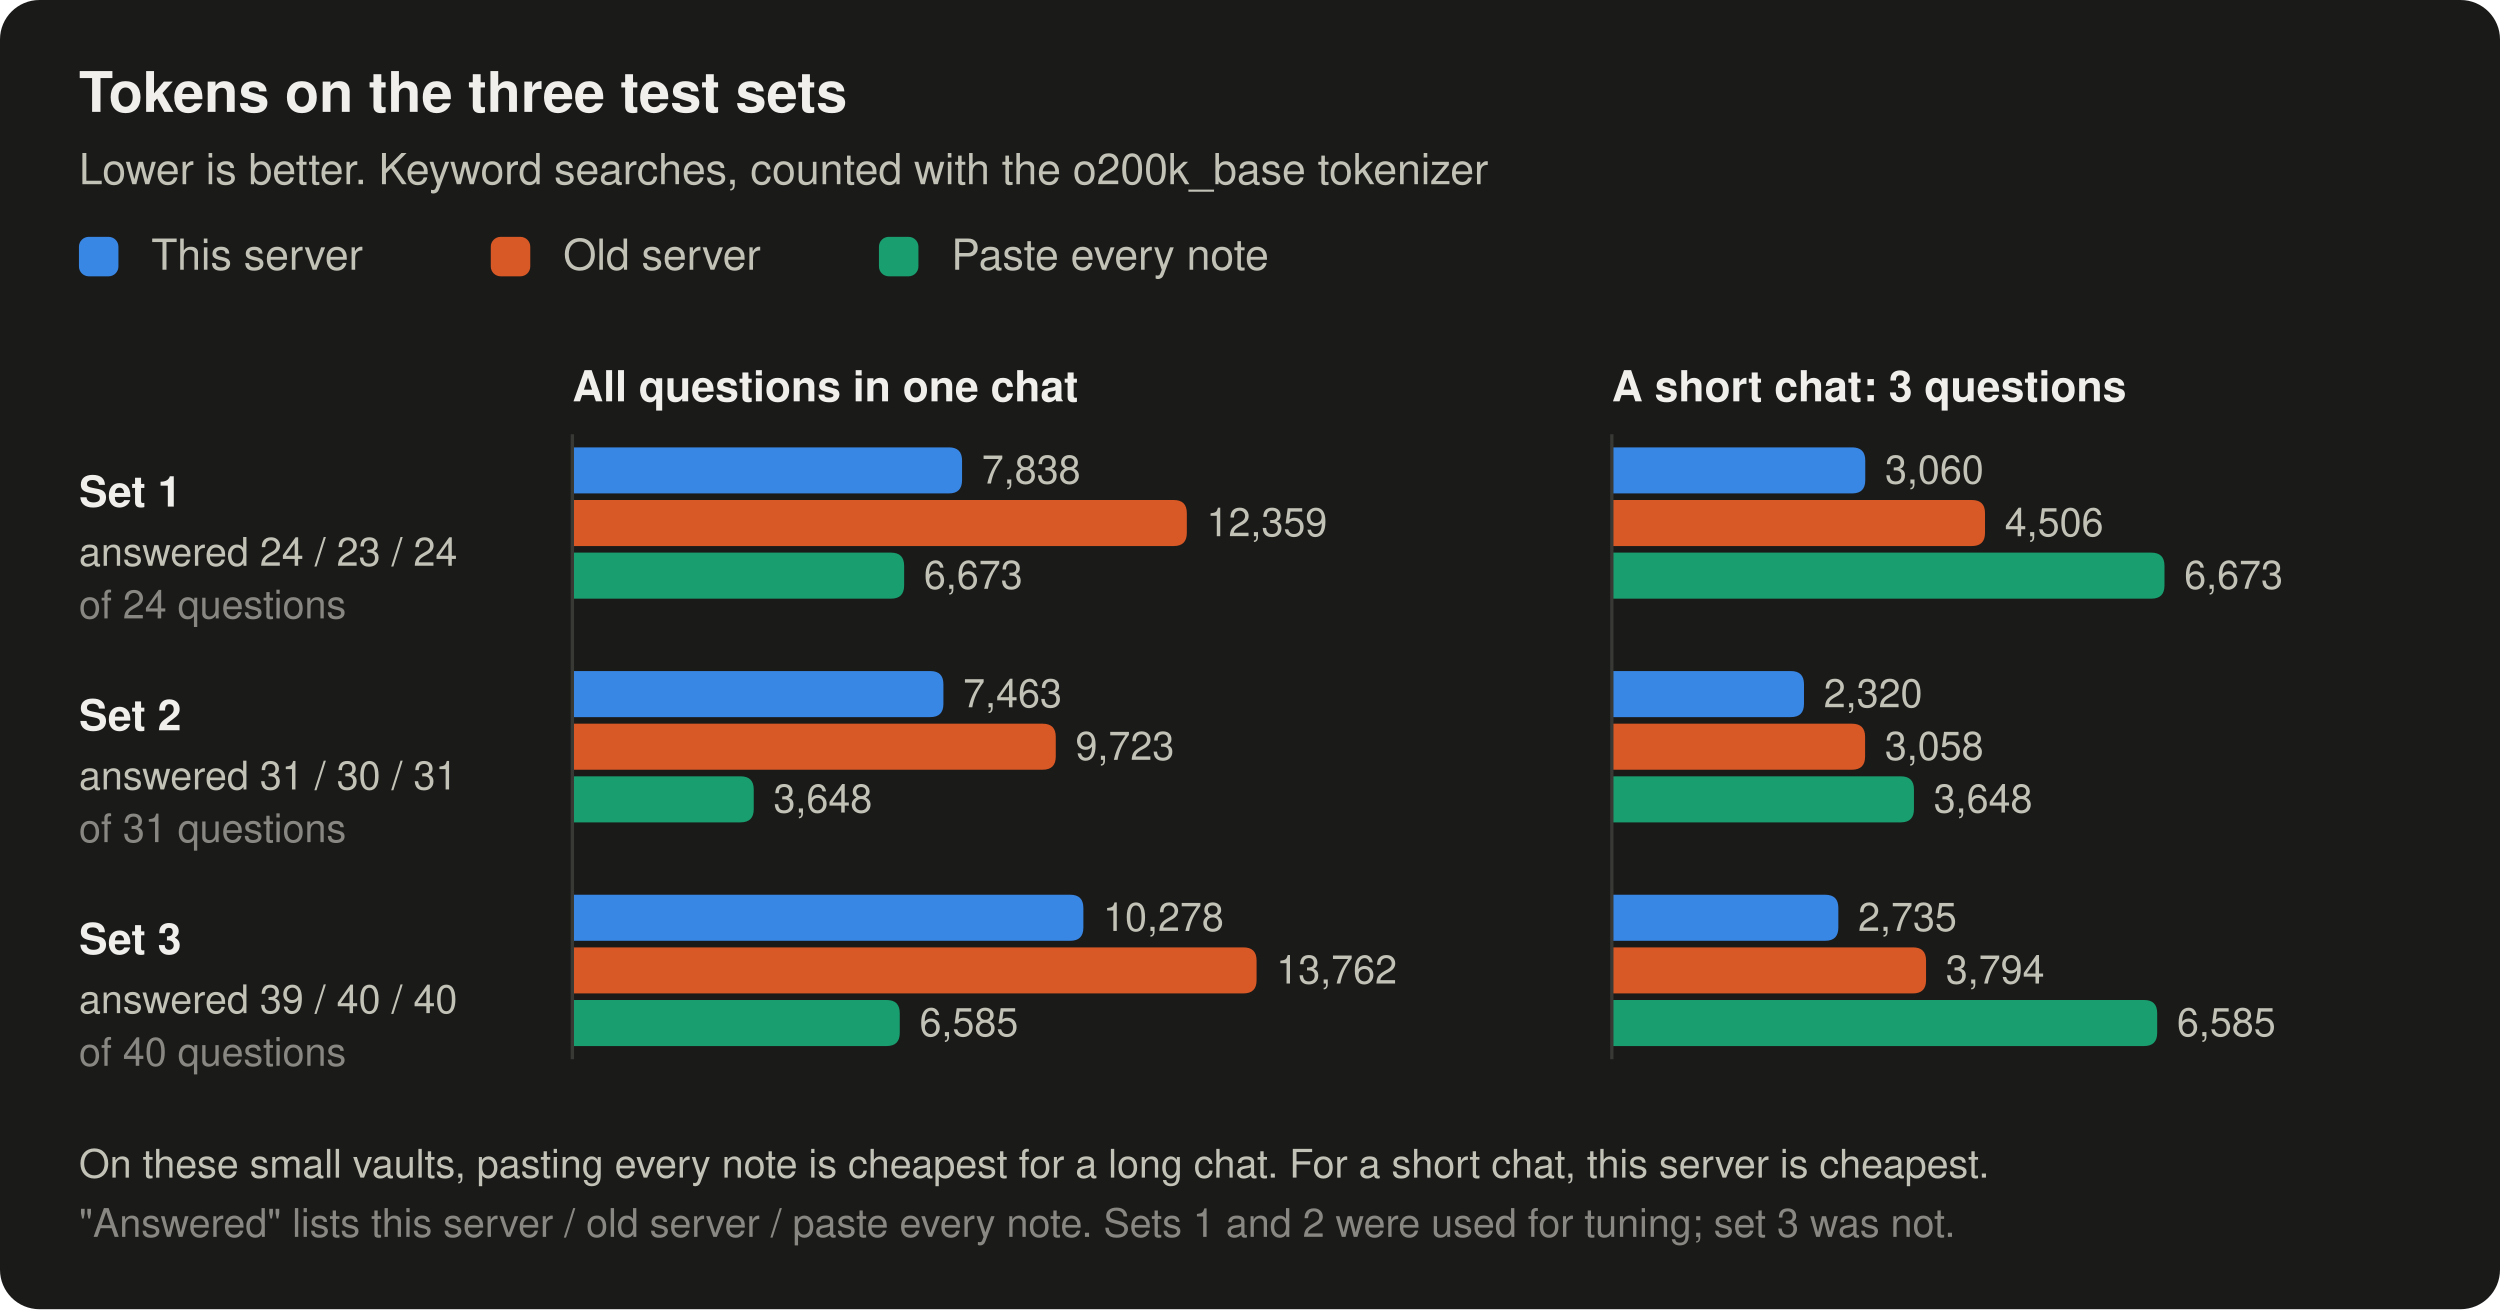
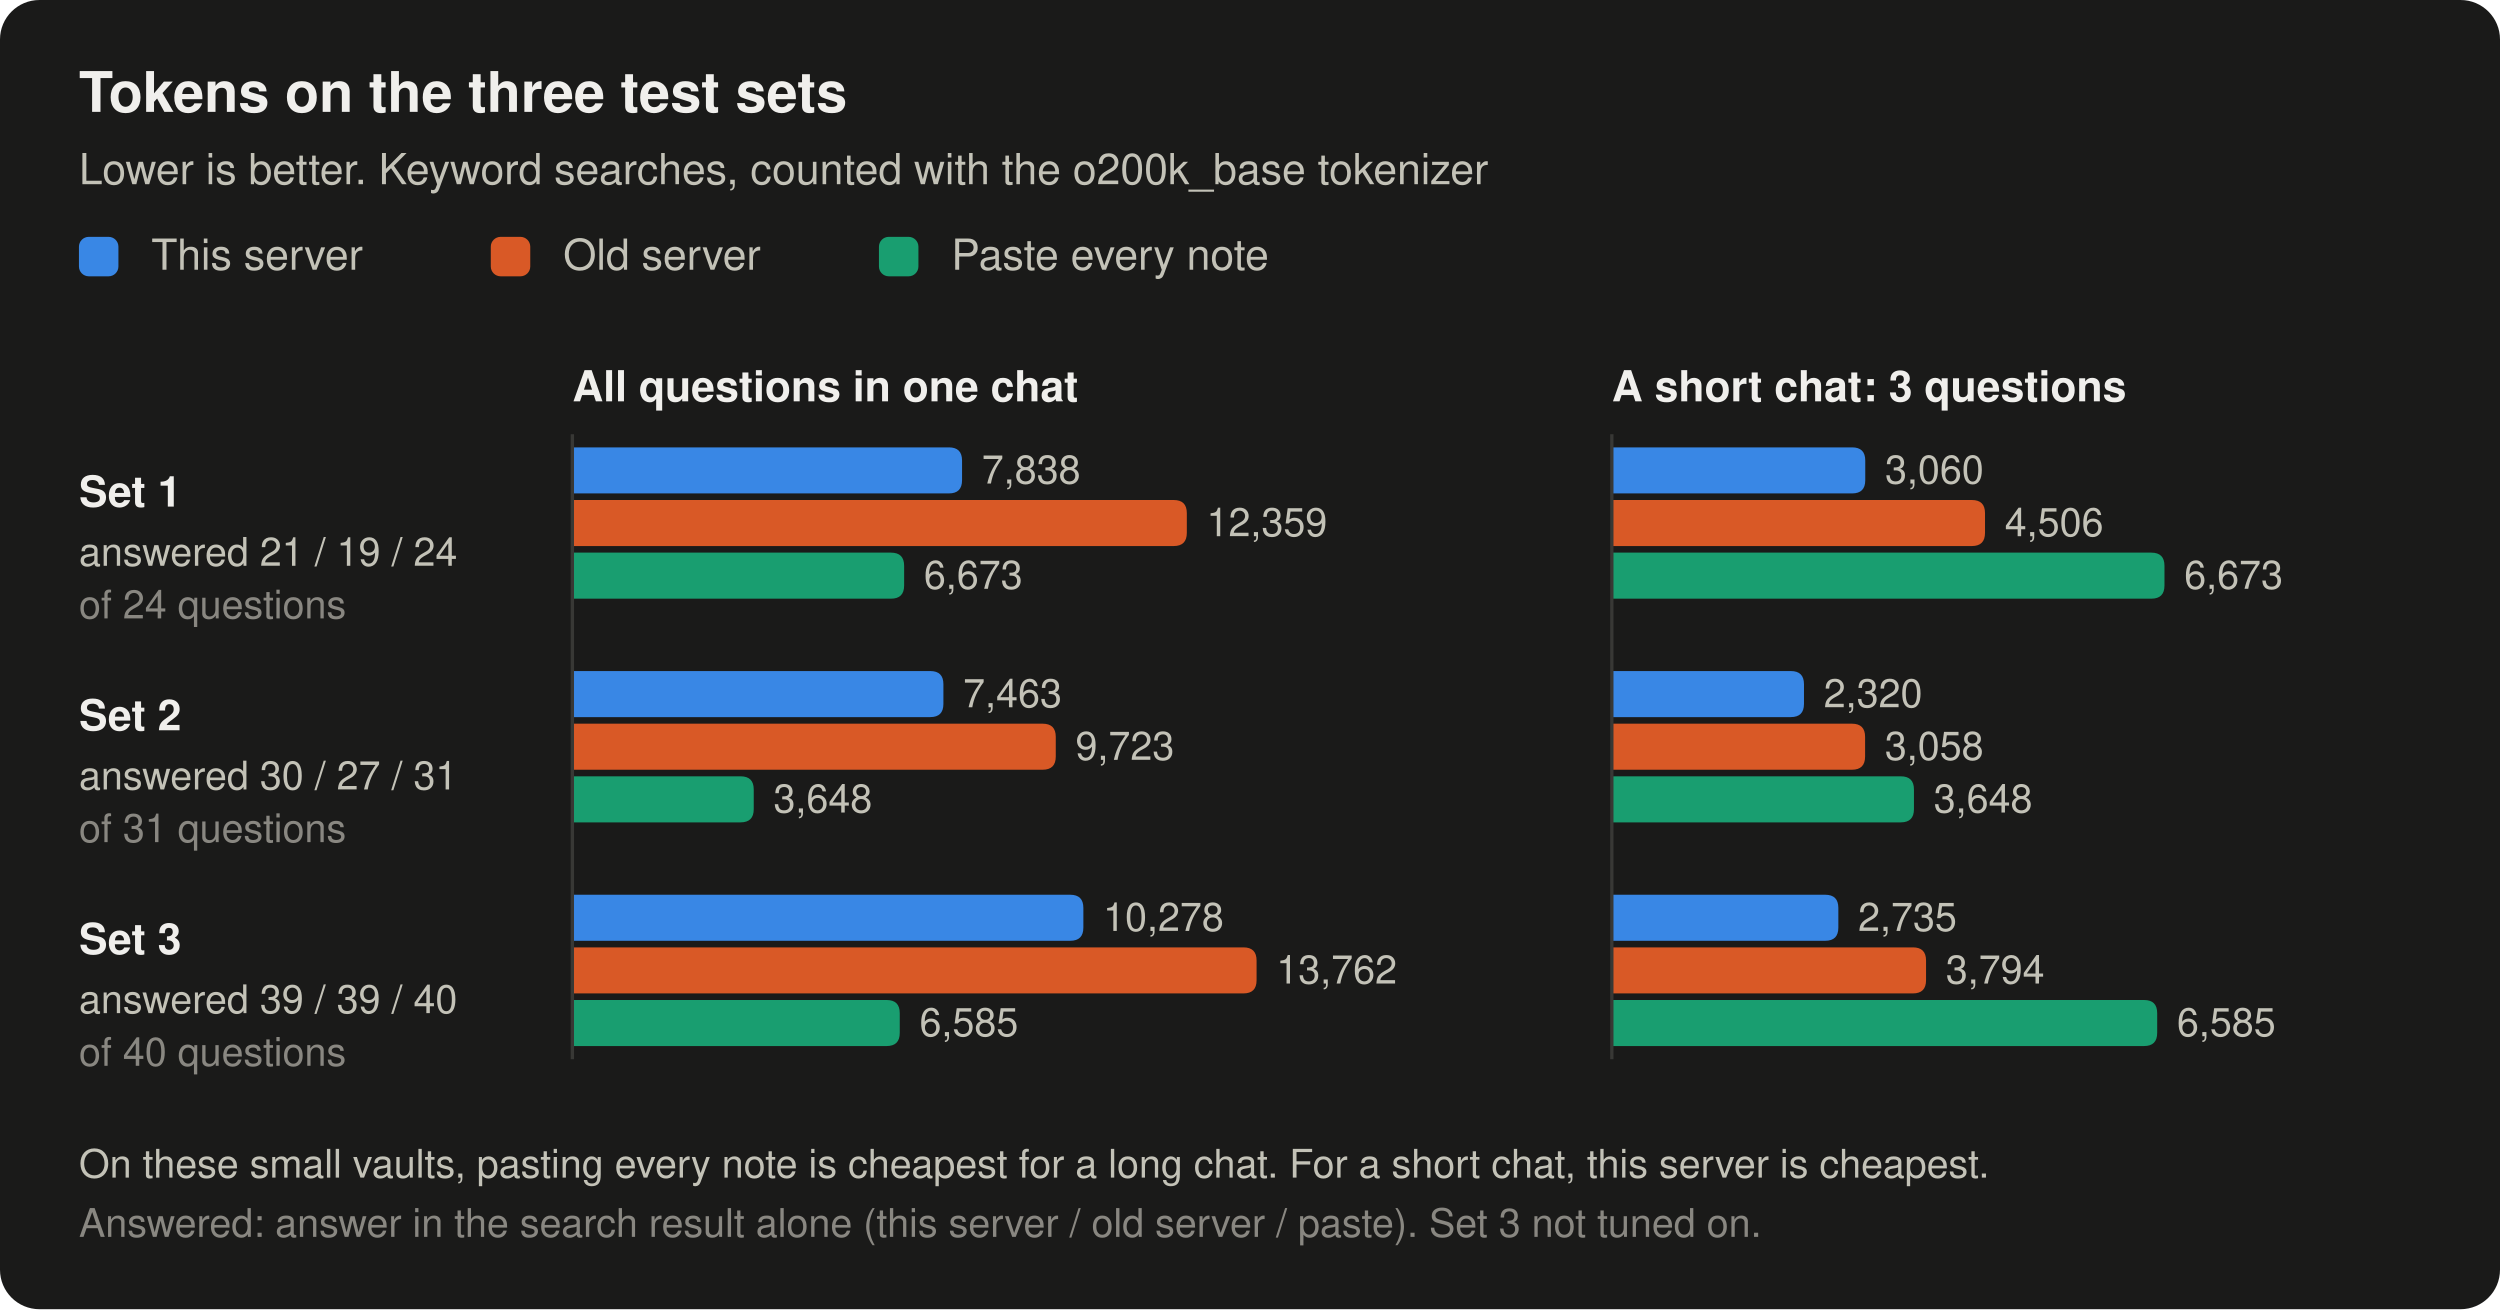
<svg xmlns="http://www.w3.org/2000/svg" width="760" height="398" viewBox="0 0 760 398" role="img" aria-labelledby="t d">
  <rect width="760" height="398" rx="12" fill="#1a1a19" />
  <g font-family="system-ui, -apple-system, &quot;Segoe UI&quot;, Helvetica, Arial, sans-serif">
    <text x="24" y="34" font-size="17" font-weight="600" fill="#f0efec">Tokens on the three test sets</text>
    <text x="24" y="56" font-size="13" fill="#c3c2b7">Lower is better. Keyword searches, counted with the o200k_base tokenizer</text>
    <rect x="24" y="72" width="12" height="12" rx="3" fill="#3987e5" />
    <text x="46" y="82" font-size="13" fill="#c3c2b7">This server</text>
    <rect x="149.2" y="72" width="12" height="12" rx="3" fill="#d95926" />
    <text x="171.2" y="82" font-size="13" fill="#c3c2b7">Old server</text>
    <rect x="267.2" y="72" width="12" height="12" rx="3" fill="#199e70" />
    <text x="289.2" y="82" font-size="13" fill="#c3c2b7">Paste every note</text>
    <text x="24" y="154" font-size="13" font-weight="600" fill="#f0efec">Set 1</text>
-     <text x="24" y="172" font-size="12" fill="#c3c2b7">answered 24 / 23 / 24</text>
+     <text x="24" y="172" font-size="12" fill="#c3c2b7">answered 21 / 19 / 24</text>
    <text x="24" y="188" font-size="12" fill="#898781">of 24 questions</text>
    <text x="24" y="222" font-size="13" font-weight="600" fill="#f0efec">Set 2</text>
-     <text x="24" y="240" font-size="12" fill="#c3c2b7">answered 31 / 30 / 31</text>
+     <text x="24" y="240" font-size="12" fill="#c3c2b7">answered 30 / 27 / 31</text>
    <text x="24" y="256" font-size="12" fill="#898781">of 31 questions</text>
    <text x="24" y="290" font-size="13" font-weight="600" fill="#f0efec">Set 3</text>
-     <text x="24" y="308" font-size="12" fill="#c3c2b7">answered 39 / 40 / 40</text>
+     <text x="24" y="308" font-size="12" fill="#c3c2b7">answered 39 / 39 / 40</text>
    <text x="24" y="324" font-size="12" fill="#898781">of 40 questions</text>
    <text x="174" y="122" font-size="13" font-weight="600" fill="#f0efec">All questions in one chat</text>
    <path d="M174,136 H288.464 Q292.464,136 292.464,140 V146 Q292.464,150 288.464,150 H174 Z" fill="#3987e5" />
    <text x="298.464" y="147" font-size="12" fill="#c3c2b7" style="font-variant-numeric: tabular-nums">7,838</text>
    <path d="M174,152 H356.795 Q360.795,152 360.795,156 V162 Q360.795,166 356.795,166 H174 Z" fill="#d95926" />
    <text x="366.795" y="163" font-size="12" fill="#c3c2b7" style="font-variant-numeric: tabular-nums">12,359</text>
    <path d="M174,168 H270.856 Q274.856,168 274.856,172 V178 Q274.856,182 270.856,182 H174 Z" fill="#199e70" />
    <text x="280.856" y="179" font-size="12" fill="#c3c2b7" style="font-variant-numeric: tabular-nums">6,673</text>
    <path d="M174,204 H282.796 Q286.796,204 286.796,208 V214 Q286.796,218 282.796,218 H174 Z" fill="#3987e5" />
    <text x="292.796" y="215" font-size="12" fill="#c3c2b7" style="font-variant-numeric: tabular-nums">7,463</text>
    <path d="M174,220 H316.954 Q320.954,220 320.954,224 V230 Q320.954,234 316.954,234 H174 Z" fill="#d95926" />
    <text x="326.954" y="231" font-size="12" fill="#c3c2b7" style="font-variant-numeric: tabular-nums">9,723</text>
    <path d="M174,236 H225.136 Q229.136,236 229.136,240 V246 Q229.136,250 225.136,250 H174 Z" fill="#199e70" />
    <text x="235.136" y="247" font-size="12" fill="#c3c2b7" style="font-variant-numeric: tabular-nums">3,648</text>
    <path d="M174,272 H325.343 Q329.343,272 329.343,276 V282 Q329.343,286 325.343,286 H174 Z" fill="#3987e5" />
    <text x="335.343" y="283" font-size="12" fill="#c3c2b7" style="font-variant-numeric: tabular-nums">10,278</text>
    <path d="M174,288 H378 Q382,288 382,292 V298 Q382,302 378,302 H174 Z" fill="#d95926" />
    <text x="388" y="299" font-size="12" fill="#c3c2b7" style="font-variant-numeric: tabular-nums">13,762</text>
    <path d="M174,304 H269.526 Q273.526,304 273.526,308 V314 Q273.526,318 269.526,318 H174 Z" fill="#199e70" />
    <text x="279.526" y="315" font-size="12" fill="#c3c2b7" style="font-variant-numeric: tabular-nums">6,585</text>
    <line x1="174" y1="132" x2="174" y2="322" stroke="#383835" stroke-width="1" />
    <text x="490" y="122" font-size="13" font-weight="600" fill="#f0efec">A short chat: 3 questions</text>
    <path d="M490,136 H563.039 Q567.039,136 567.039,140 V146 Q567.039,150 563.039,150 H490 Z" fill="#3987e5" />
    <text x="573.039" y="147" font-size="12" fill="#c3c2b7" style="font-variant-numeric: tabular-nums">3,060</text>
    <path d="M490,152 H599.443 Q603.443,152 603.443,156 V162 Q603.443,166 599.443,166 H490 Z" fill="#d95926" />
    <text x="609.443" y="163" font-size="12" fill="#c3c2b7" style="font-variant-numeric: tabular-nums">4,506</text>
    <path d="M490,168 H654 Q658,168 658,172 V178 Q658,182 654,182 H490 Z" fill="#199e70" />
    <text x="664" y="179" font-size="12" fill="#c3c2b7" style="font-variant-numeric: tabular-nums">6,673</text>
    <path d="M490,204 H544.409 Q548.409,204 548.409,208 V214 Q548.409,218 544.409,218 H490 Z" fill="#3987e5" />
    <text x="554.409" y="215" font-size="12" fill="#c3c2b7" style="font-variant-numeric: tabular-nums">2,320</text>
    <path d="M490,220 H562.988 Q566.988,220 566.988,224 V230 Q566.988,234 562.988,234 H490 Z" fill="#d95926" />
    <text x="572.988" y="231" font-size="12" fill="#c3c2b7" style="font-variant-numeric: tabular-nums">3,058</text>
    <path d="M490,236 H577.842 Q581.842,236 581.842,240 V246 Q581.842,250 577.842,250 H490 Z" fill="#199e70" />
    <text x="587.842" y="247" font-size="12" fill="#c3c2b7" style="font-variant-numeric: tabular-nums">3,648</text>
    <path d="M490,272 H554.857 Q558.857,272 558.857,276 V282 Q558.857,286 554.857,286 H490 Z" fill="#3987e5" />
    <text x="564.857" y="283" font-size="12" fill="#c3c2b7" style="font-variant-numeric: tabular-nums">2,735</text>
    <path d="M490,288 H581.518 Q585.518,288 585.518,292 V298 Q585.518,302 581.518,302 H490 Z" fill="#d95926" />
    <text x="591.518" y="299" font-size="12" fill="#c3c2b7" style="font-variant-numeric: tabular-nums">3,794</text>
    <path d="M490,304 H651.785 Q655.785,304 655.785,308 V314 Q655.785,318 651.785,318 H490 Z" fill="#199e70" />
    <text x="661.785" y="315" font-size="12" fill="#c3c2b7" style="font-variant-numeric: tabular-nums">6,585</text>
    <line x1="490" y1="132" x2="490" y2="322" stroke="#383835" stroke-width="1" />
    <text x="24" y="358" font-size="12" fill="#c3c2b7">On these small vaults, pasting every note is cheapest for a long chat. For a short chat, this server is cheapest.</text>
-     <text x="24" y="376" font-size="12" fill="#898781">"Answered" lists this server / old server / paste every note. Sets 1 and 2 were used for tuning; set 3 was not.</text>
+     <text x="24" y="376" font-size="12" fill="#898781">Answered: answer in the search result alone (this server / old server / paste). Set 3 not tuned on.</text>
  </g>
</svg>
